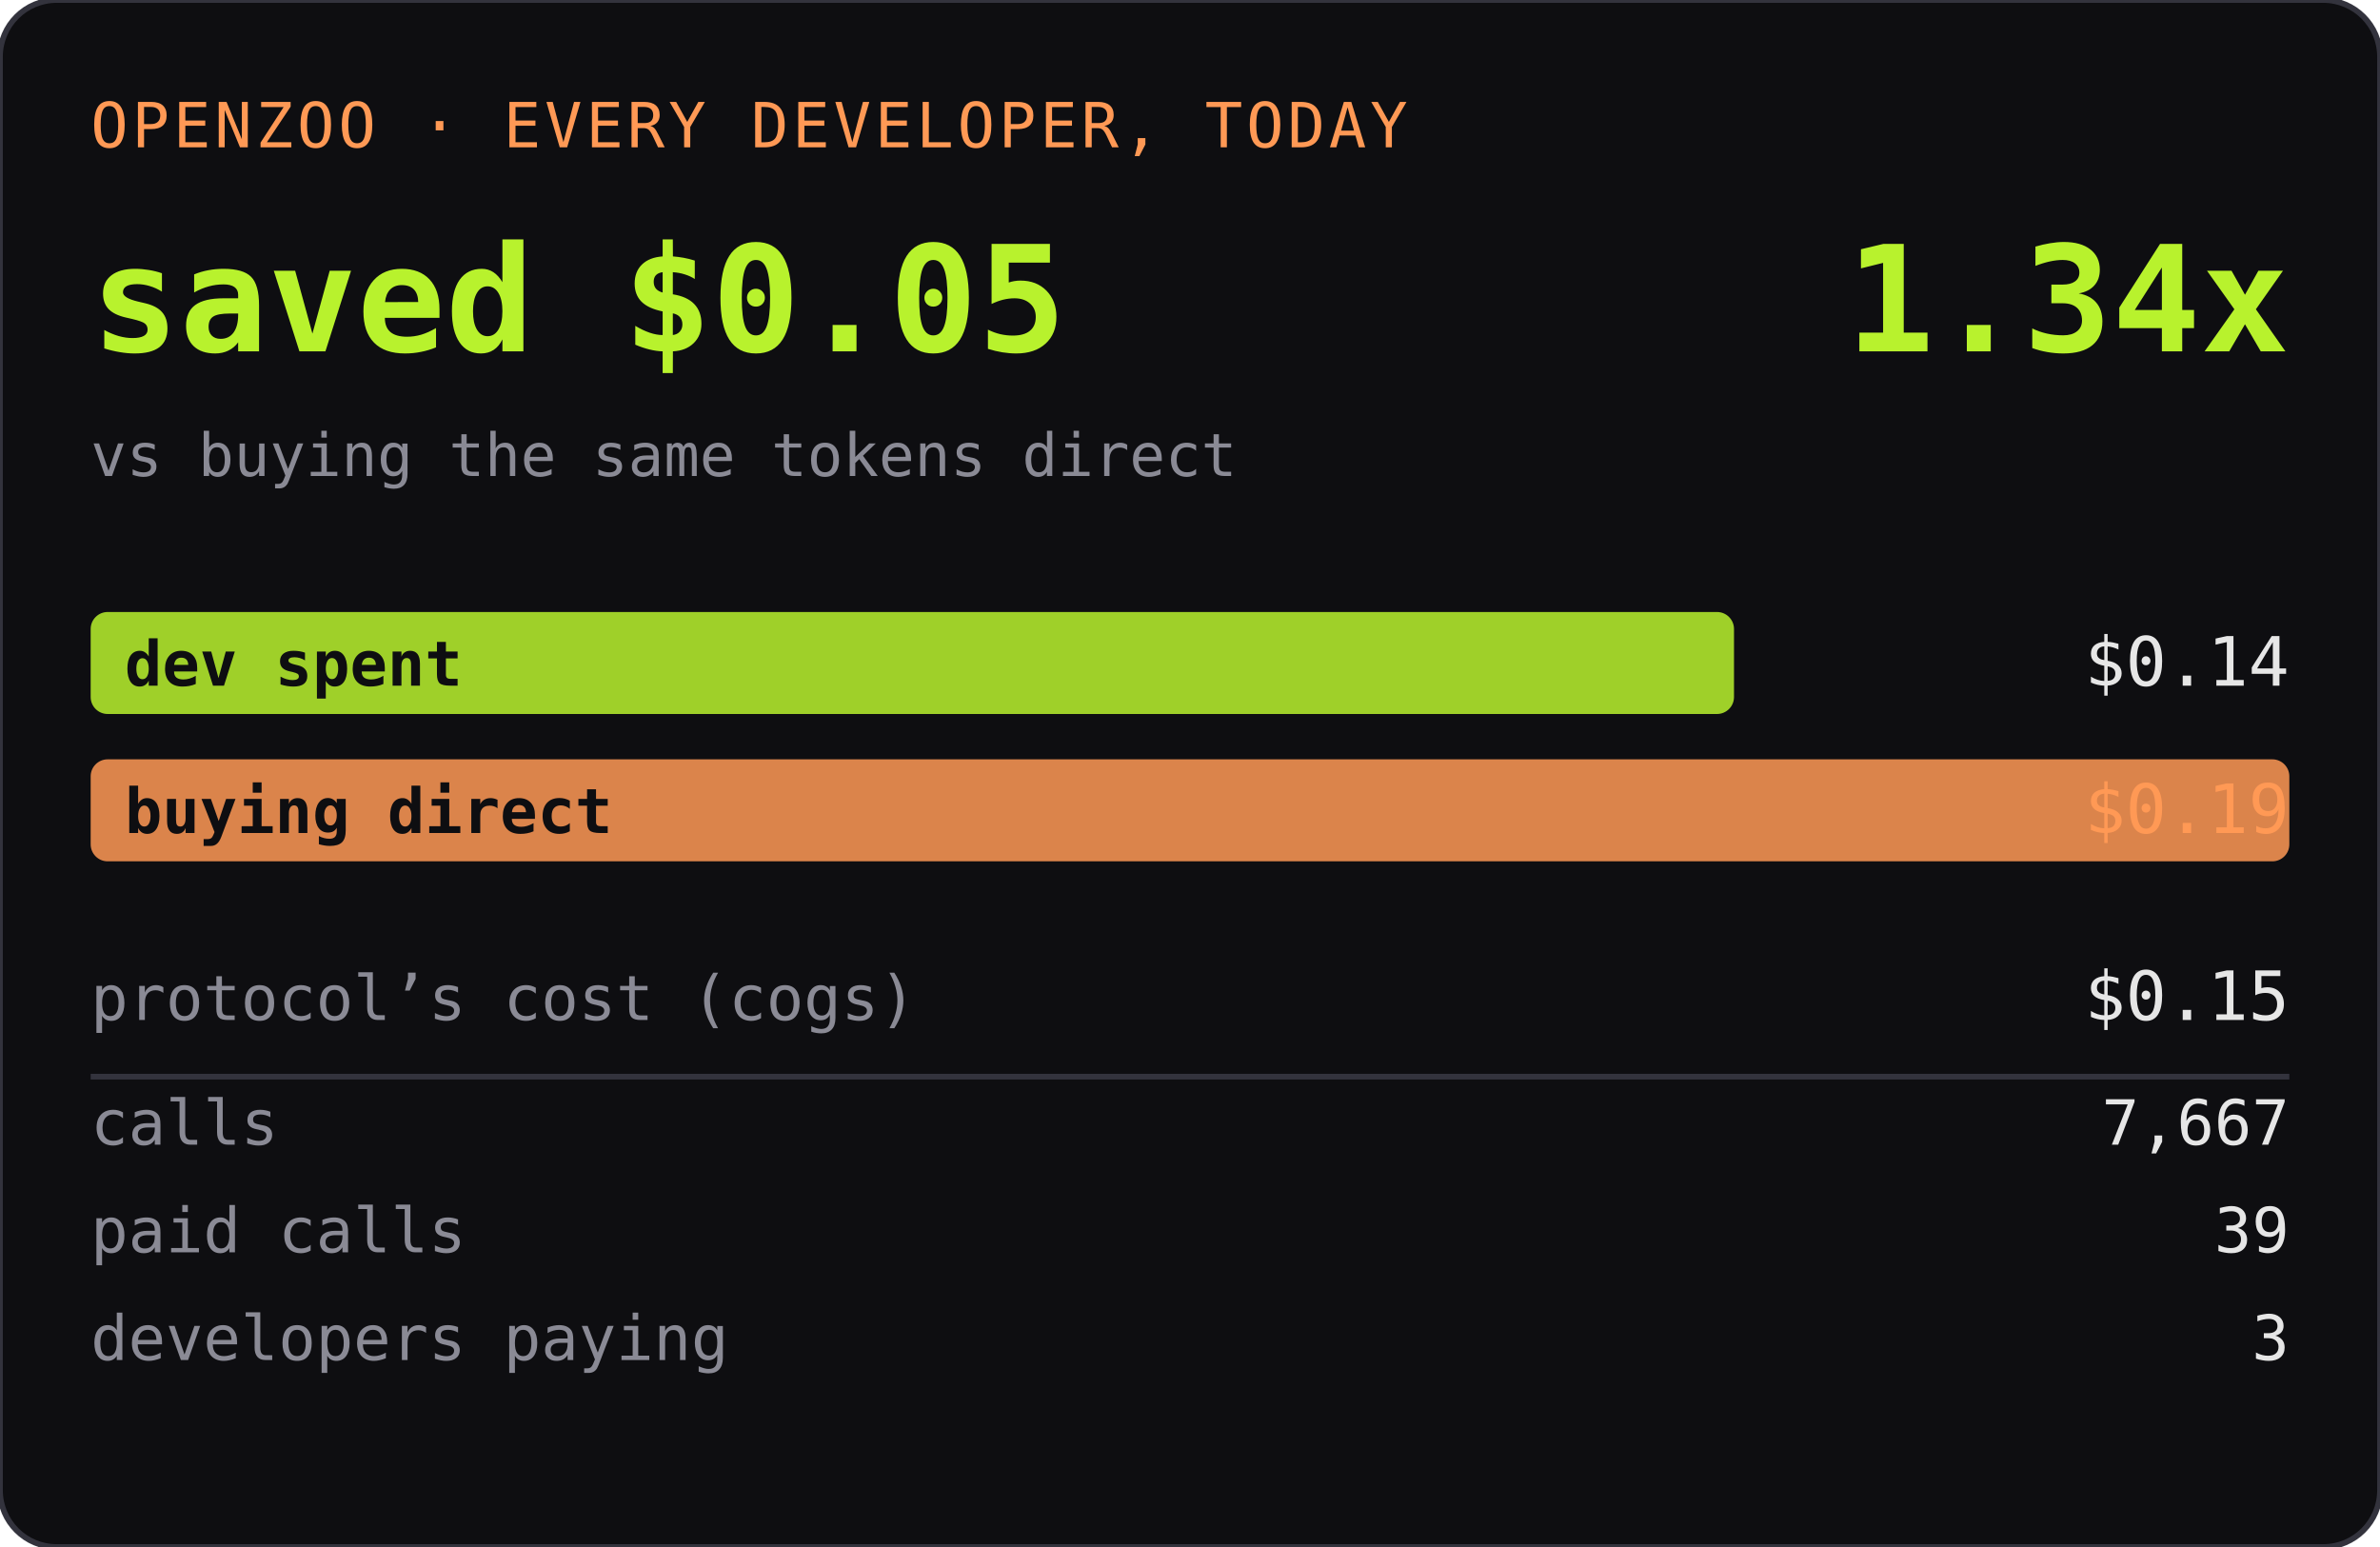
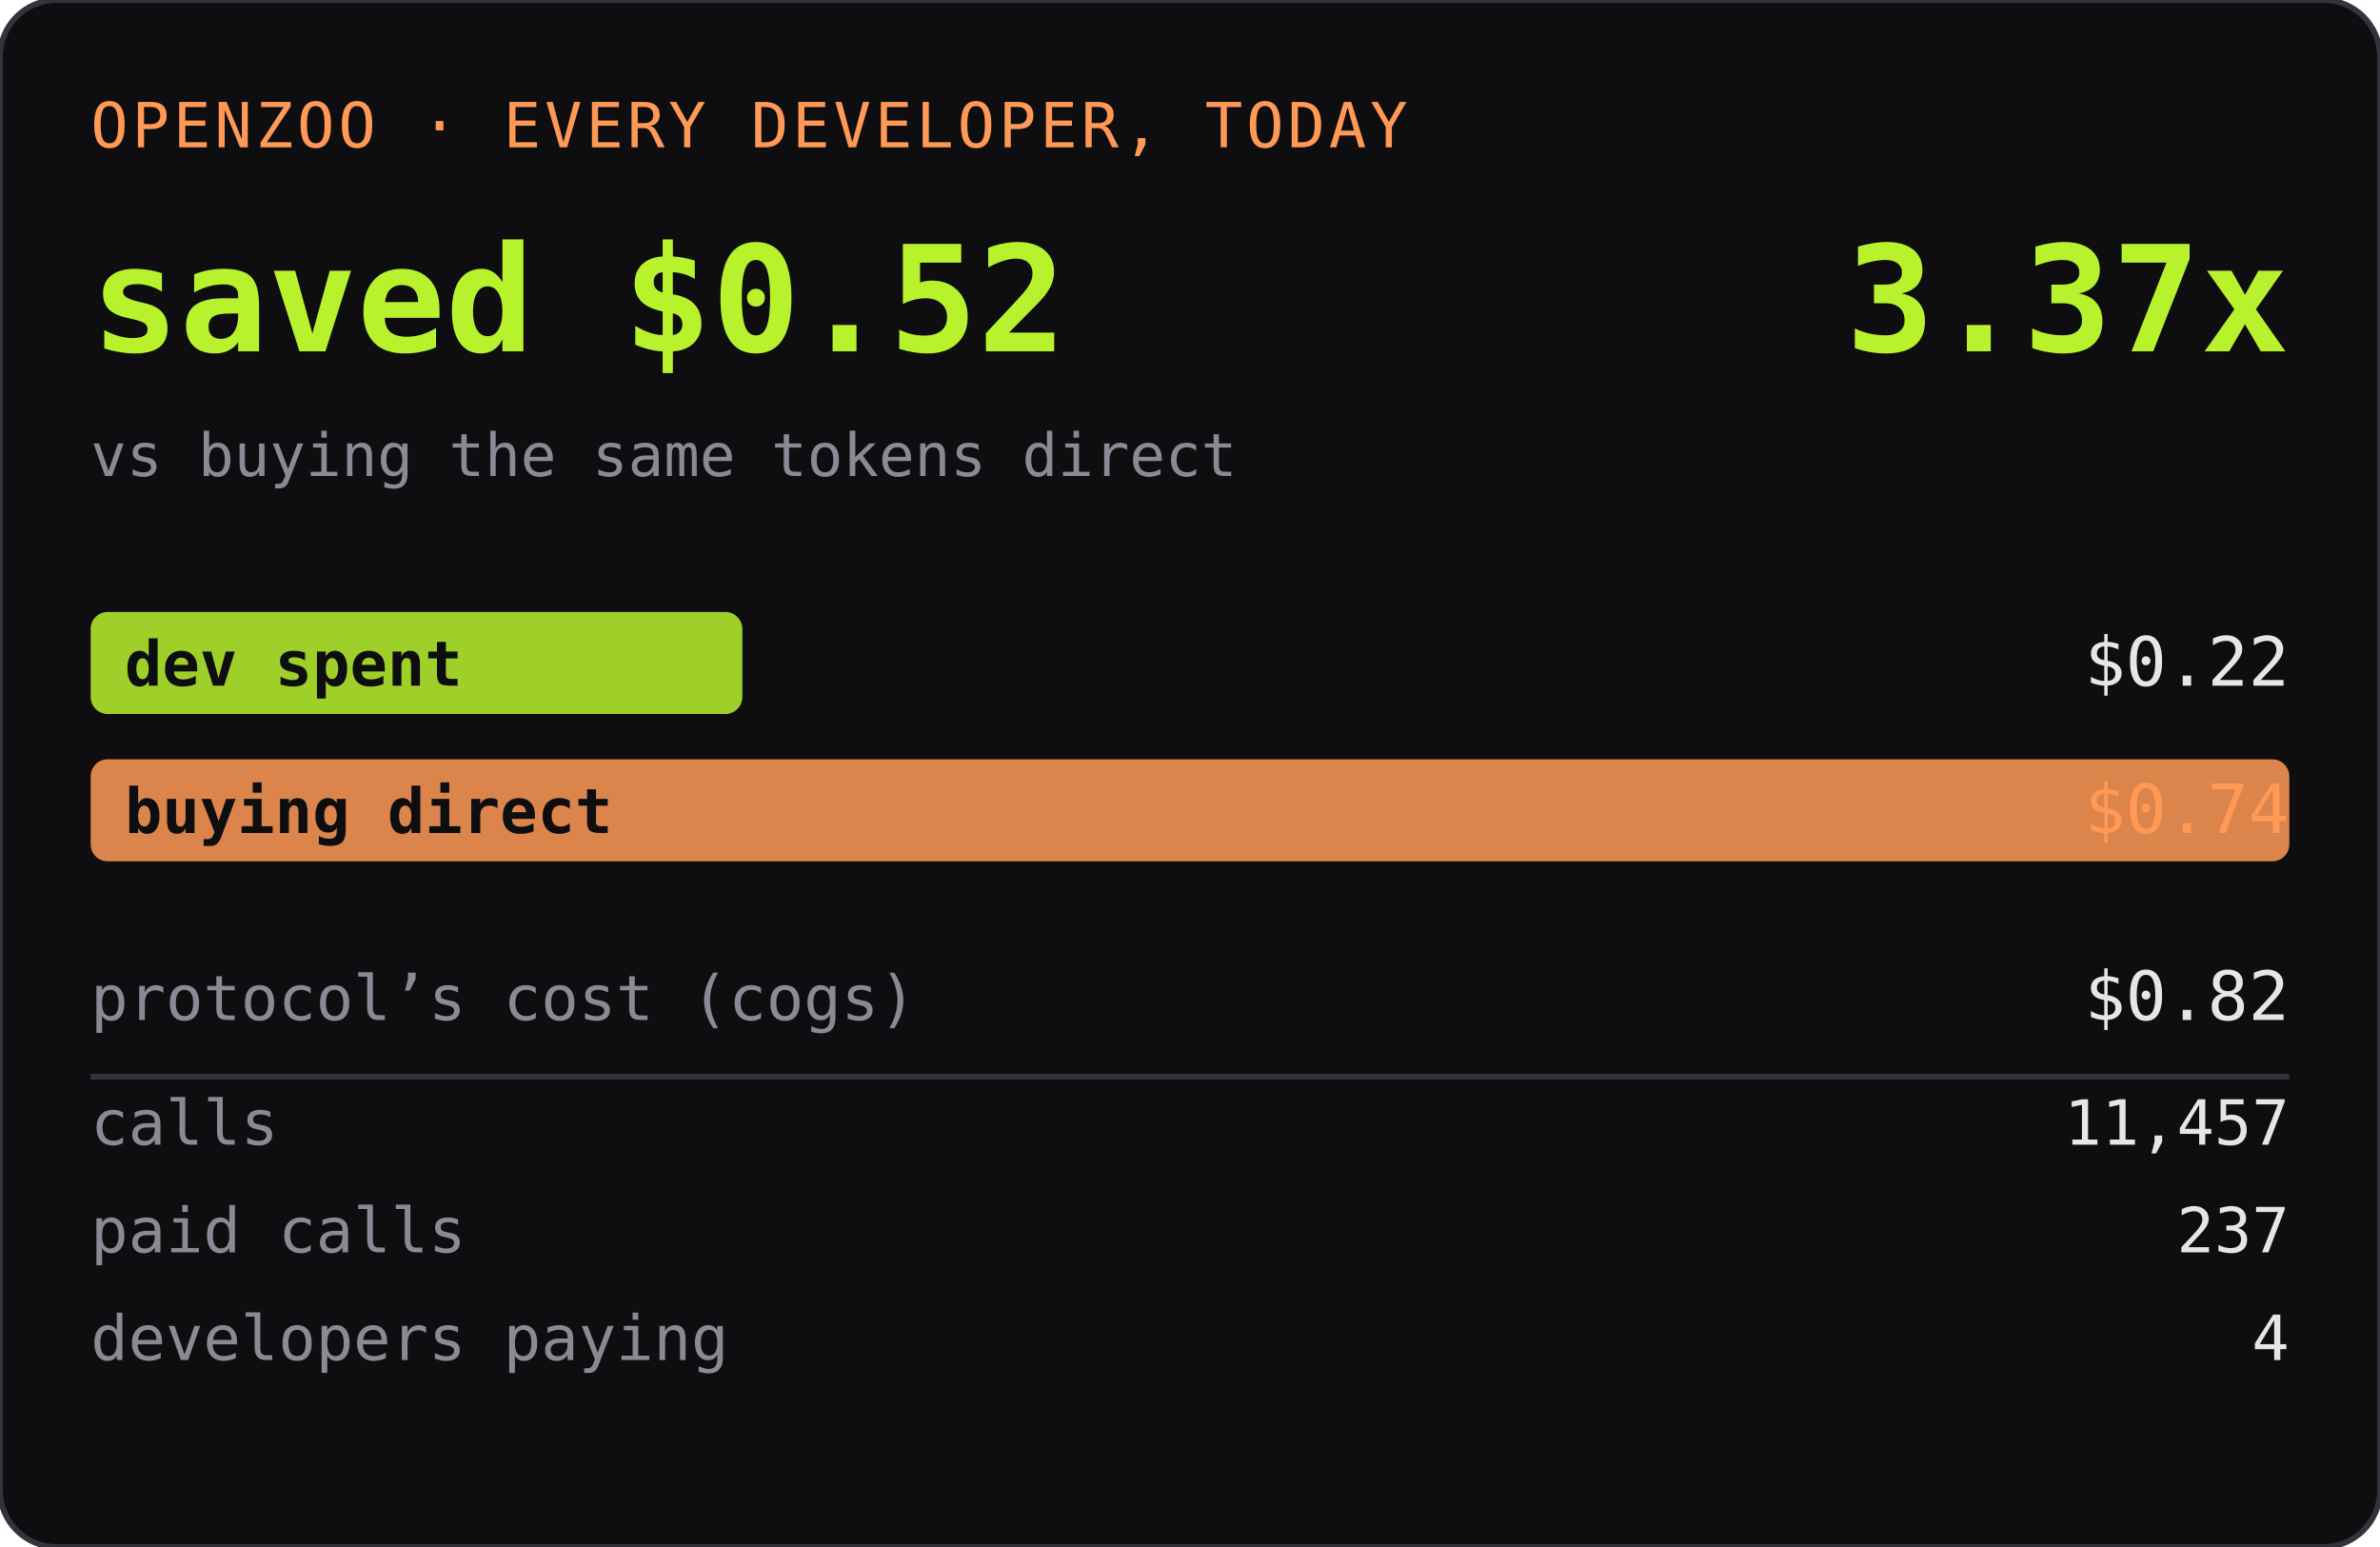
<svg xmlns="http://www.w3.org/2000/svg" width="420" height="273" role="img" aria-label="OPENZOO · EVERY DEVELOPER, TODAY">
  <rect width="420" height="273" rx="10" fill="#0e0e11" />
  <rect width="420" height="273" rx="10" fill="none" stroke="#33333d" />
  <text x="16" y="26" font-family="ui-monospace,SFMono-Regular,Menlo,monospace" font-size="11" fill="#ff9955" letter-spacing="0.06em">OPENZOO · EVERY DEVELOPER, TODAY</text>
-   <text x="16" y="62" font-family="ui-monospace,SFMono-Regular,Menlo,monospace" font-size="26" font-weight="600" fill="#b8f22d">saved $0.05</text>
-   <text x="404" y="62" text-anchor="end" font-family="ui-monospace,SFMono-Regular,Menlo,monospace" font-size="26" font-weight="600" fill="#b8f22d">1.34x</text>
+   <text x="16" y="62" font-family="ui-monospace,SFMono-Regular,Menlo,monospace" font-size="26" font-weight="600" fill="#b8f22d">saved $0.52</text>
+   <text x="404" y="62" text-anchor="end" font-family="ui-monospace,SFMono-Regular,Menlo,monospace" font-size="26" font-weight="600" fill="#b8f22d">3.37x</text>
  <text x="16" y="84" font-family="ui-monospace,SFMono-Regular,Menlo,monospace" font-size="10.5" fill="#8a8a95">vs buying the same tokens direct</text>
-   <rect x="16" y="108" width="290" height="18" rx="3" fill="#b8f22d" opacity="0.85" />
+   <rect x="16" y="108" width="115" height="18" rx="3" fill="#b8f22d" opacity="0.85" />
  <text x="22" y="121" font-family="ui-monospace,SFMono-Regular,Menlo,monospace" font-size="11" fill="#0e0e11" font-weight="600">dev spent</text>
-   <text x="404" y="121" text-anchor="end" font-family="ui-monospace,SFMono-Regular,Menlo,monospace" font-size="12" fill="#e6e6e6">$0.14</text>
+   <text x="404" y="121" text-anchor="end" font-family="ui-monospace,SFMono-Regular,Menlo,monospace" font-size="12" fill="#e6e6e6">$0.22</text>
  <rect x="16" y="134" width="388" height="18" rx="3" fill="#ff9955" opacity="0.85" />
  <text x="22" y="147" font-family="ui-monospace,SFMono-Regular,Menlo,monospace" font-size="11" fill="#0e0e11" font-weight="600">buying direct</text>
-   <text x="404" y="147" text-anchor="end" font-family="ui-monospace,SFMono-Regular,Menlo,monospace" font-size="12" fill="#ff9955">$0.19</text>
+   <text x="404" y="147" text-anchor="end" font-family="ui-monospace,SFMono-Regular,Menlo,monospace" font-size="12" fill="#ff9955">$0.74</text>
  <text x="16" y="180" font-family="ui-monospace,SFMono-Regular,Menlo,monospace" font-size="11" fill="#8a8a95">protocol’s cost (cogs)</text>
-   <text x="404" y="180" text-anchor="end" font-family="ui-monospace,SFMono-Regular,Menlo,monospace" font-size="12" fill="#e6e6e6">$0.15</text>
+   <text x="404" y="180" text-anchor="end" font-family="ui-monospace,SFMono-Regular,Menlo,monospace" font-size="12" fill="#e6e6e6">$0.82</text>
  <line x1="16" y1="190" x2="404" y2="190" stroke="#33333d" />
  <text x="16" y="202" font-family="ui-monospace,SFMono-Regular,Menlo,monospace" font-size="11" fill="#8a8a95">calls</text>
-   <text x="404" y="202" text-anchor="end" font-family="ui-monospace,SFMono-Regular,Menlo,monospace" font-size="11" fill="#e6e6e6">7,667</text>
+   <text x="404" y="202" text-anchor="end" font-family="ui-monospace,SFMono-Regular,Menlo,monospace" font-size="11" fill="#e6e6e6">11,457</text>
  <text x="16" y="221" font-family="ui-monospace,SFMono-Regular,Menlo,monospace" font-size="11" fill="#8a8a95">paid calls</text>
-   <text x="404" y="221" text-anchor="end" font-family="ui-monospace,SFMono-Regular,Menlo,monospace" font-size="11" fill="#e6e6e6">39</text>
+   <text x="404" y="221" text-anchor="end" font-family="ui-monospace,SFMono-Regular,Menlo,monospace" font-size="11" fill="#e6e6e6">237</text>
  <text x="16" y="240" font-family="ui-monospace,SFMono-Regular,Menlo,monospace" font-size="11" fill="#8a8a95">developers paying</text>
-   <text x="404" y="240" text-anchor="end" font-family="ui-monospace,SFMono-Regular,Menlo,monospace" font-size="11" fill="#e6e6e6">3</text>
+   <text x="404" y="240" text-anchor="end" font-family="ui-monospace,SFMono-Regular,Menlo,monospace" font-size="11" fill="#e6e6e6">4</text>
</svg>
